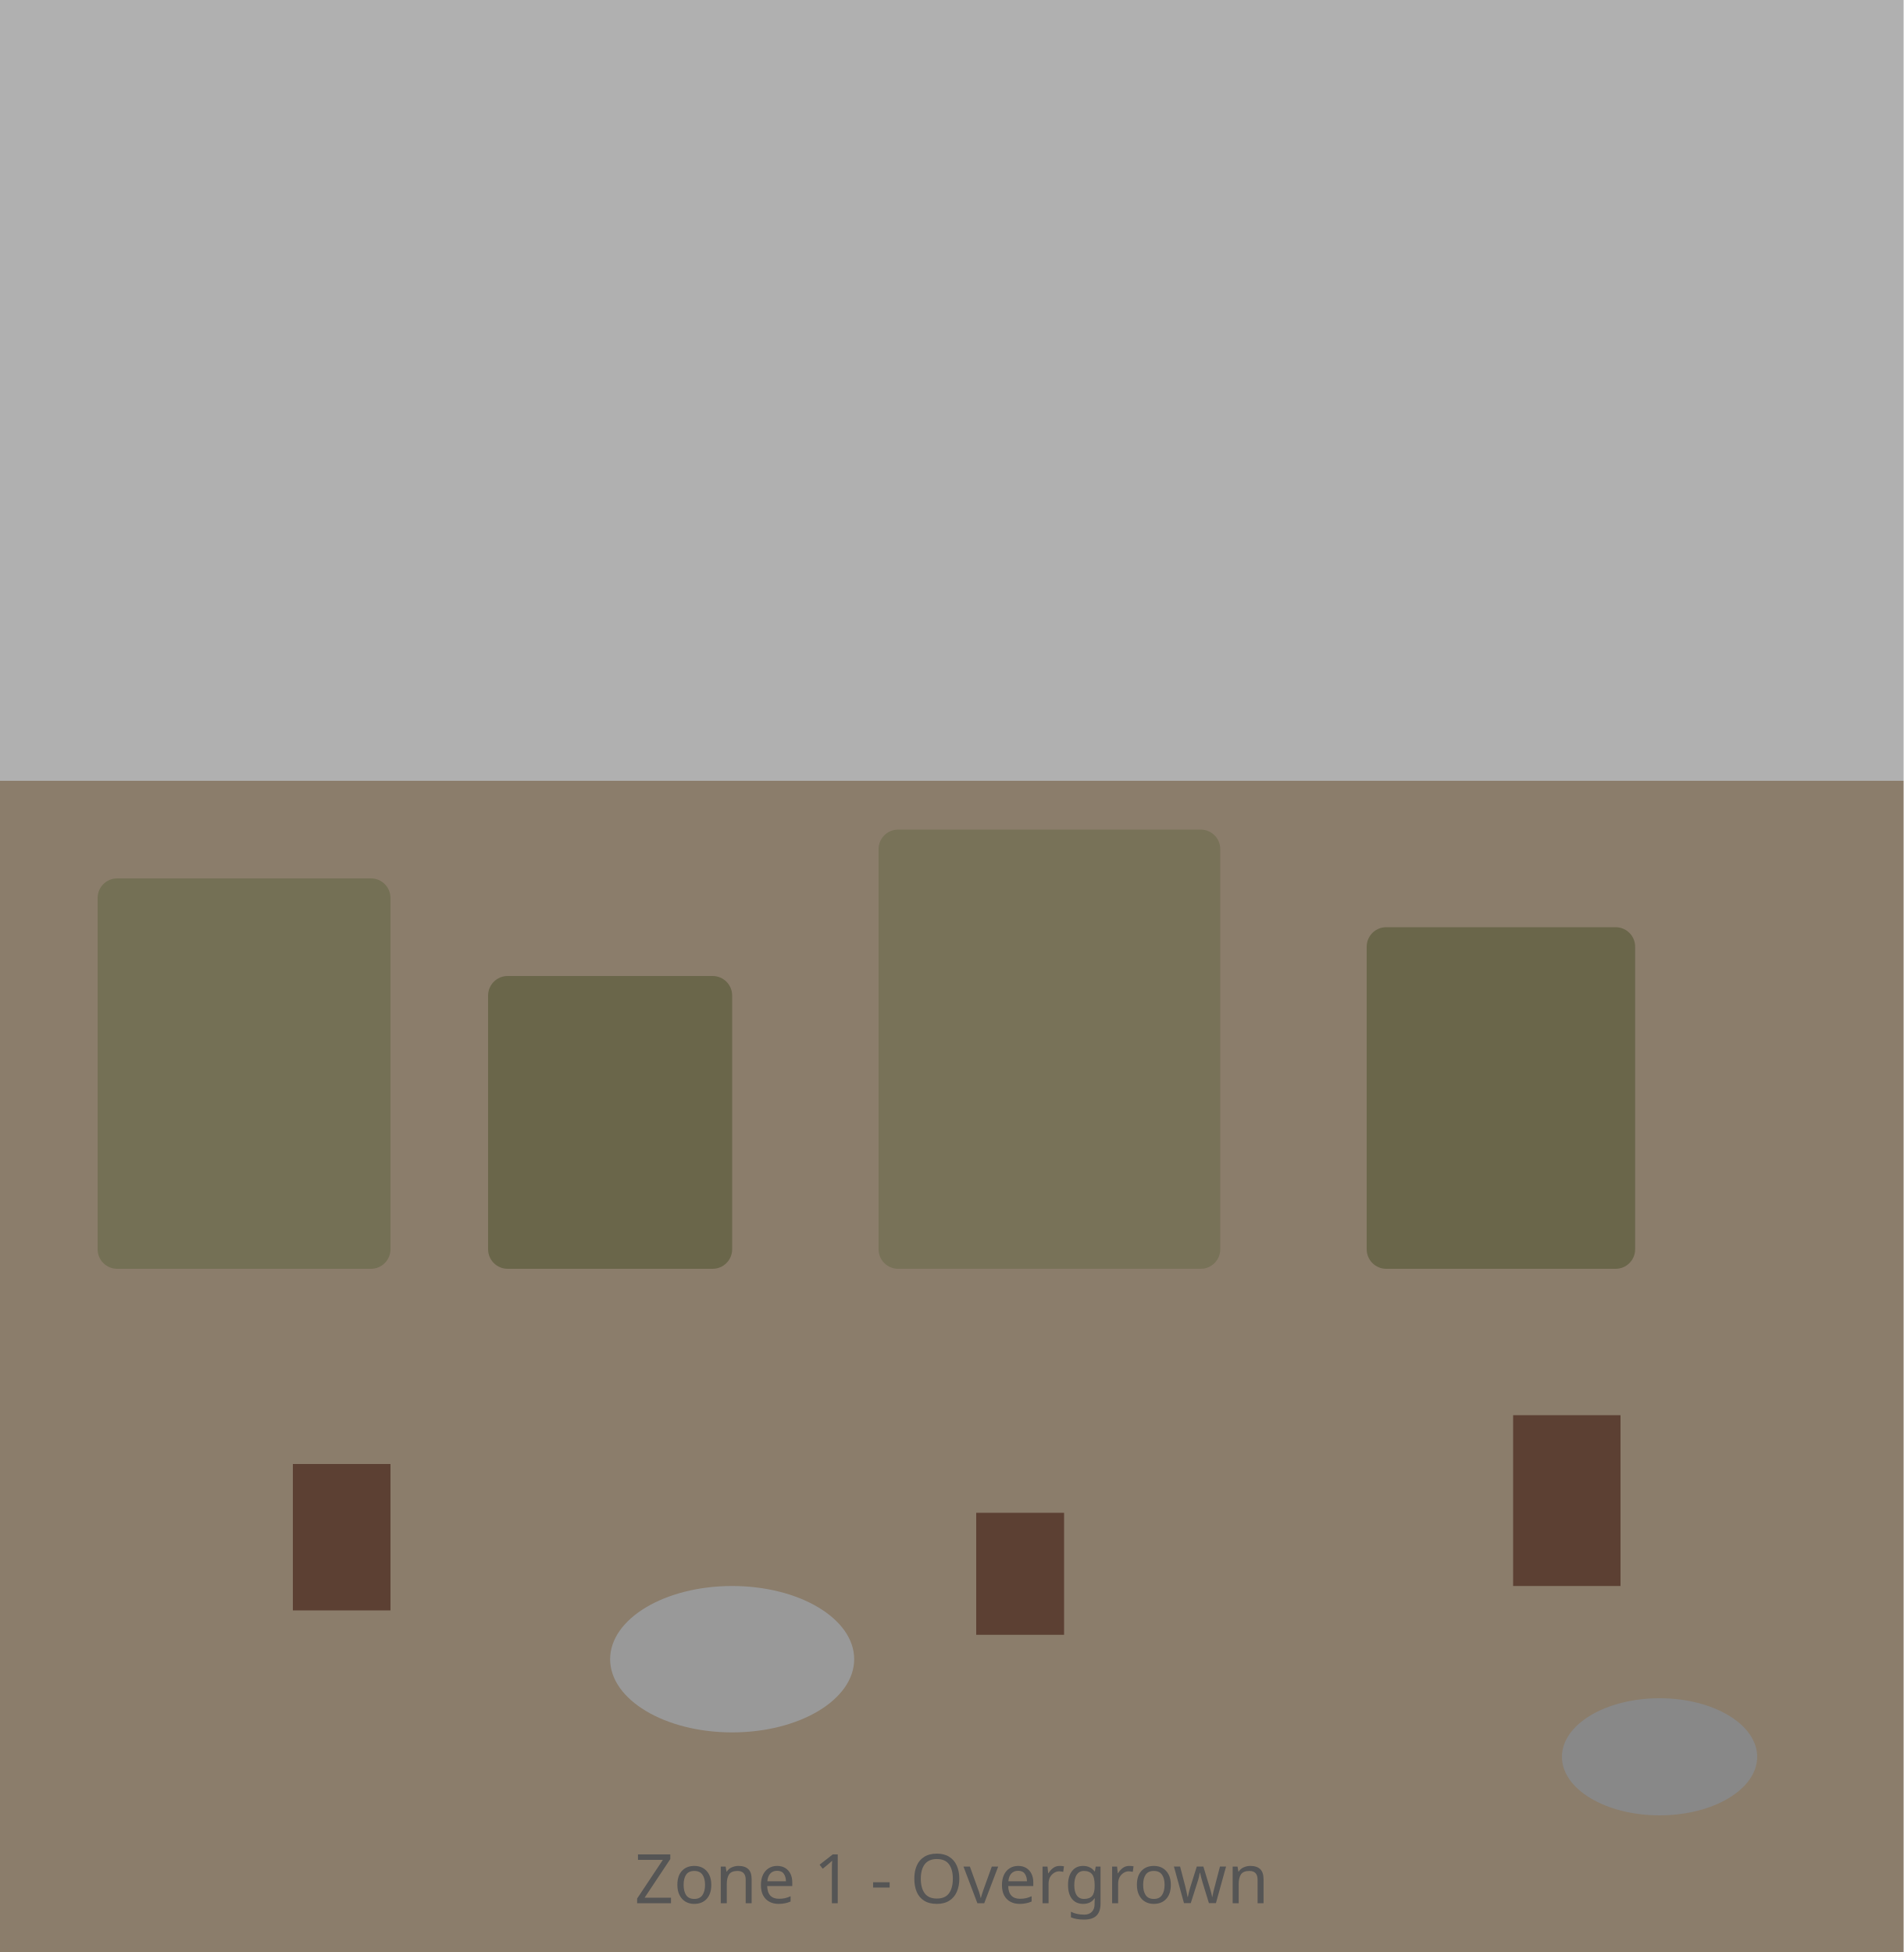
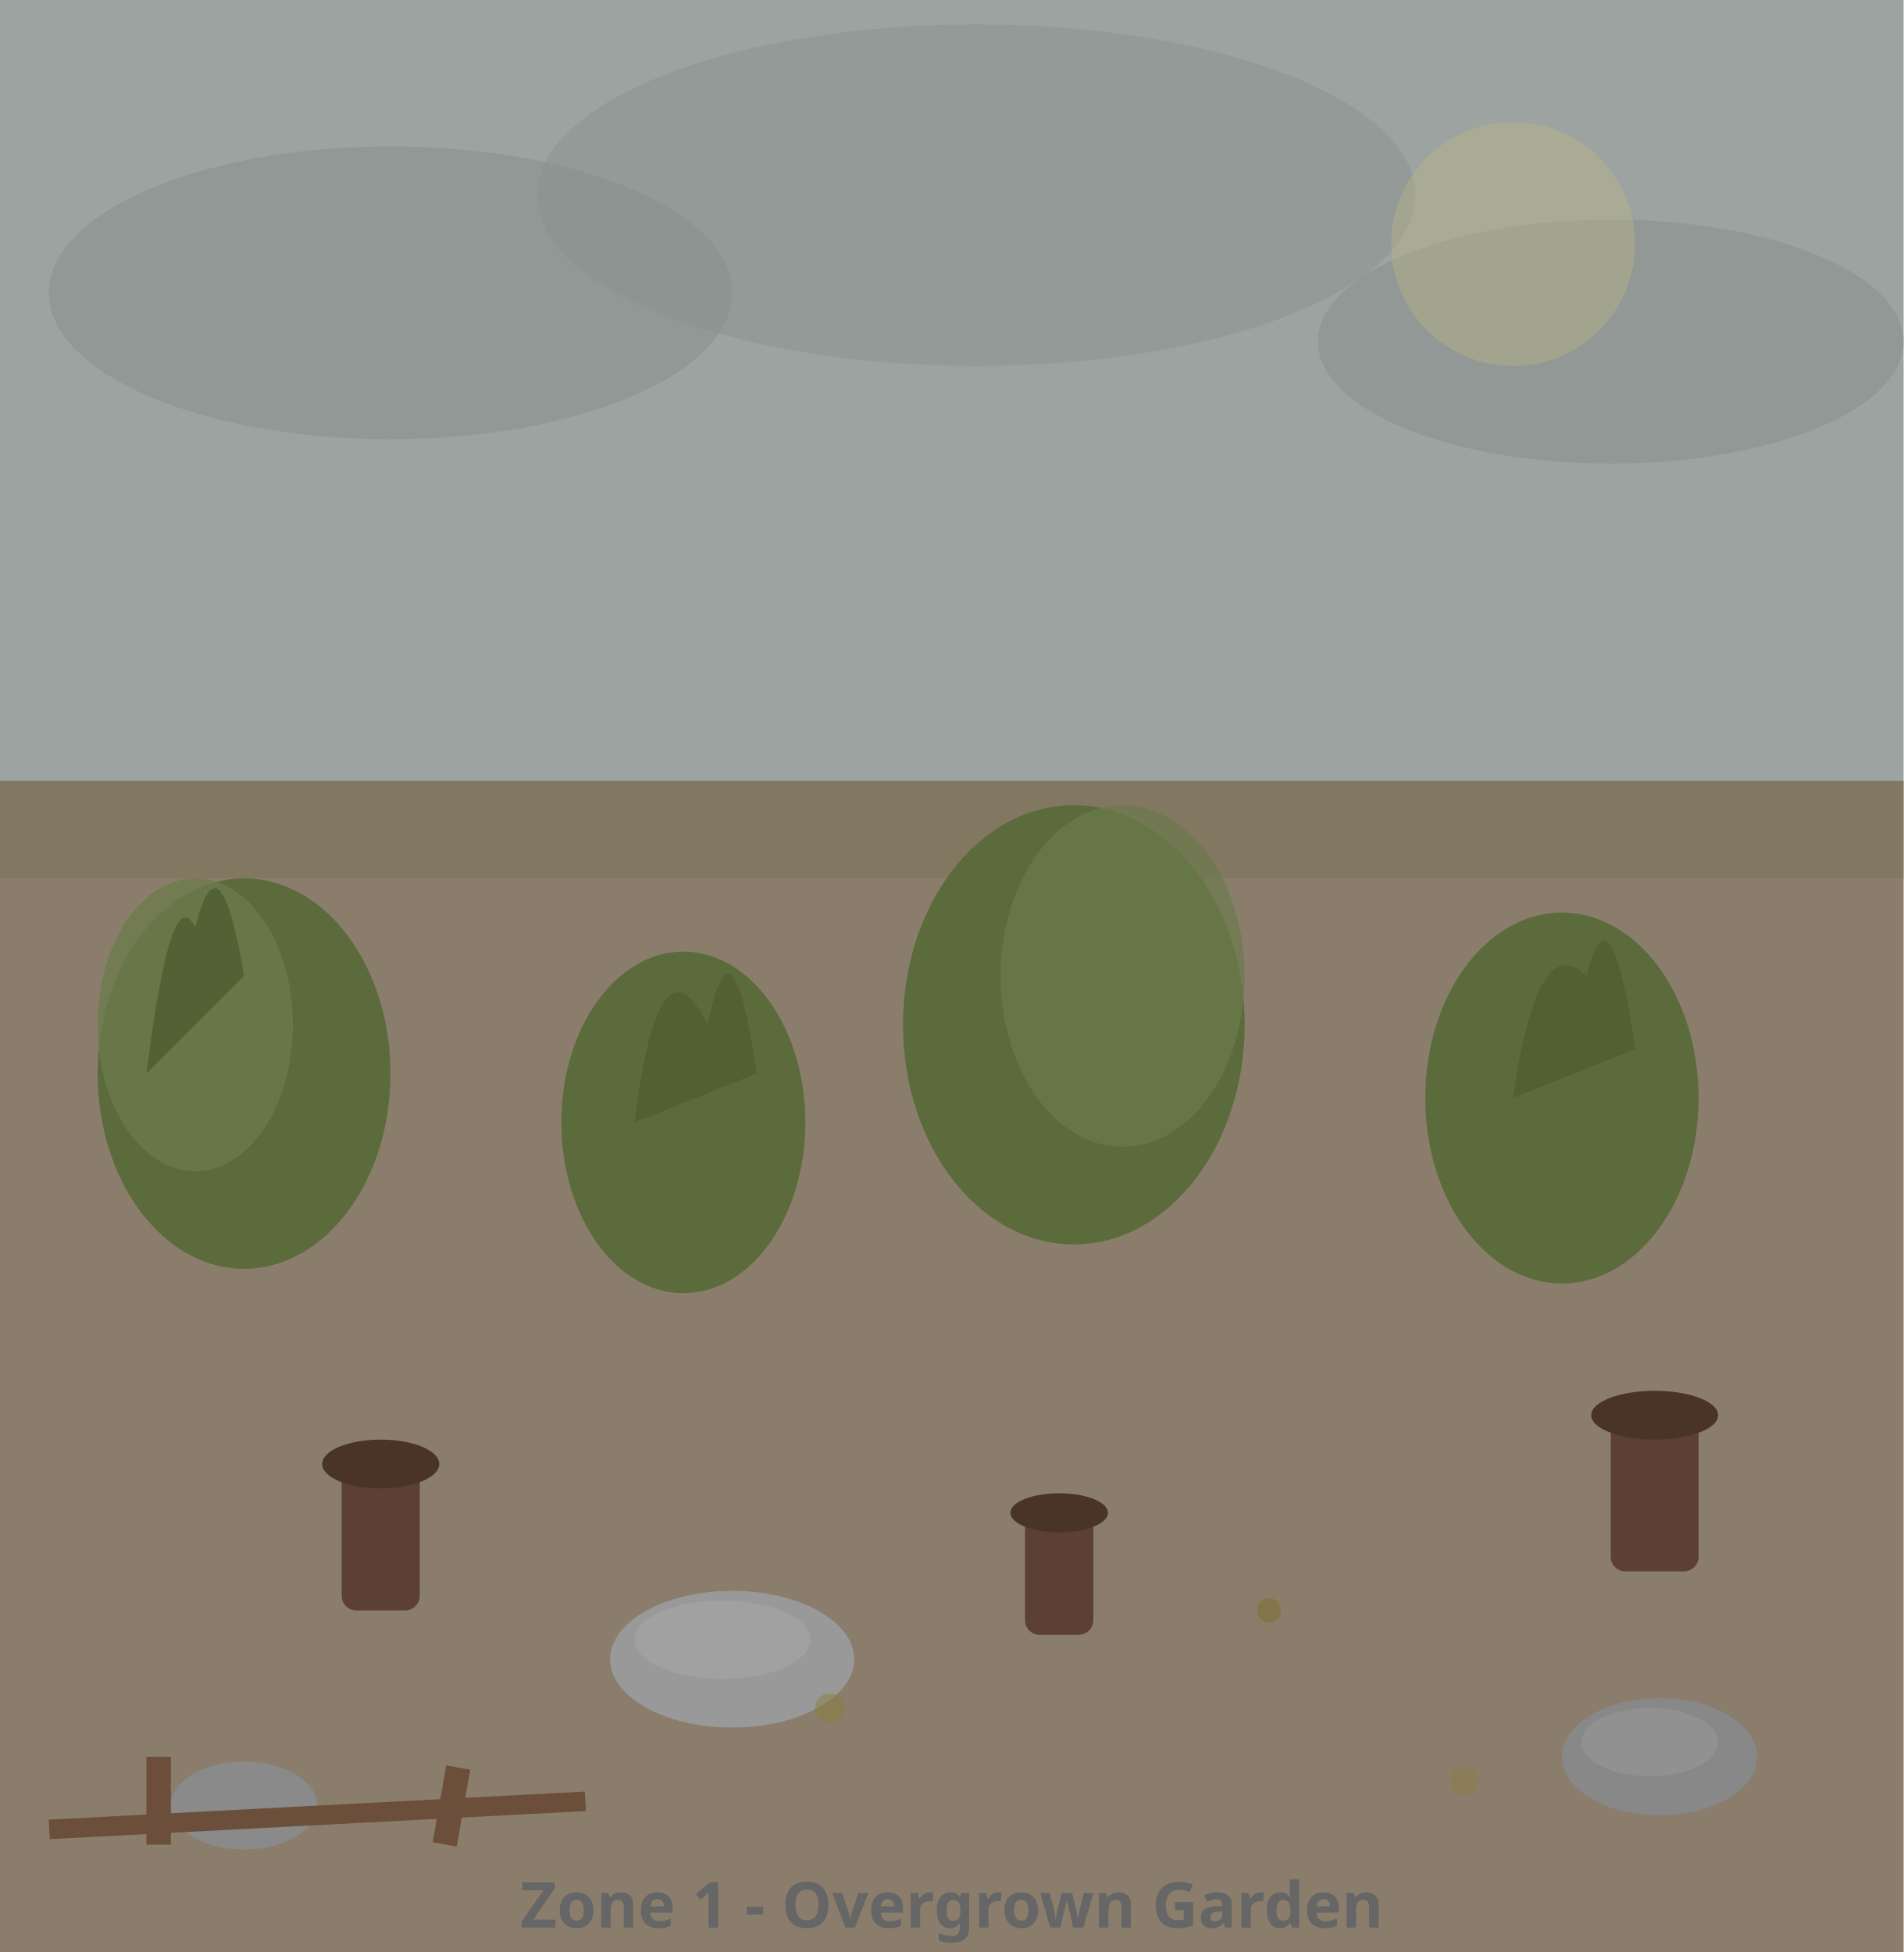
<svg xmlns="http://www.w3.org/2000/svg" viewBox="0 0 390 400" width="390" height="400">
-   <rect width="390" height="160" fill="#B0B0B0" />
+   <rect width="390" height="160" fill="#9CA3A0" />
+   <ellipse cx="80" cy="60" rx="70" ry="30" fill="#8A9190" opacity="0.6" />
+   <ellipse cx="200" cy="40" rx="90" ry="35" fill="#8A9190" opacity="0.5" />
+   <ellipse cx="330" cy="70" rx="60" ry="25" fill="#8A9190" opacity="0.6" />
+   <circle cx="310" cy="50" r="25" fill="#C8C078" opacity="0.3" />
  <rect y="160" width="390" height="240" fill="#8B7D6B" />
-   <rect x="20" y="180" width="60" height="80" rx="4" fill="#6B6B4B" opacity="0.7" />
-   <rect x="100" y="200" width="50" height="60" rx="4" fill="#5C5C3C" opacity="0.7" />
-   <rect x="180" y="170" width="70" height="90" rx="4" fill="#6B6B4B" opacity="0.6" />
-   <rect x="280" y="190" width="55" height="70" rx="4" fill="#5C5C3C" opacity="0.7" />
-   <rect x="60" y="300" width="20" height="30" fill="#5C4033" />
-   <rect x="200" y="310" width="18" height="25" fill="#5C4033" />
-   <rect x="310" y="290" width="22" height="35" fill="#5C4033" />
-   <ellipse cx="150" cy="340" rx="25" ry="15" fill="#999" />
+   <rect x="0" y="160" width="390" height="20" fill="#7A7258" opacity="0.5" />
+   <ellipse cx="50" cy="220" rx="30" ry="40" fill="#5C6B3C" />
+   <ellipse cx="40" cy="210" rx="20" ry="30" fill="#6B7B4B" opacity="0.8" />
+   <path d="M30,220 Q35,180 40,190 Q45,170 50,200Z" fill="#4A5A2C" opacity="0.7" />
+   <ellipse cx="140" cy="230" rx="25" ry="35" fill="#5C6B3C" />
+   <path d="M130,230 Q135,190 145,210 Q150,185 155,220Z" fill="#4A5A2C" opacity="0.6" />
+   <ellipse cx="220" cy="210" rx="35" ry="45" fill="#5C6B3C" />
+   <ellipse cx="230" cy="200" rx="25" ry="35" fill="#6B7B4B" opacity="0.7" />
+   <ellipse cx="320" cy="225" rx="28" ry="38" fill="#5C6B3C" />
+   <path d="M310,225 Q315,190 325,200 Q330,180 335,215Z" fill="#4A5A2C" opacity="0.6" />
+   <rect x="70" y="300" width="16" height="30" rx="3" fill="#5C4033" />
+   <ellipse cx="78" cy="300" rx="12" ry="5" fill="#4A3428" />
+   <rect x="210" y="310" width="14" height="25" rx="3" fill="#5C4033" />
+   <ellipse cx="217" cy="310" rx="10" ry="4" fill="#4A3428" />
+   <rect x="330" y="290" width="18" height="32" rx="3" fill="#5C4033" />
+   <ellipse cx="339" cy="290" rx="13" ry="5" fill="#4A3428" />
+   <ellipse cx="150" cy="340" rx="25" ry="14" fill="#999" />
+   <ellipse cx="148" cy="336" rx="18" ry="8" fill="#AAA" opacity="0.5" />
  <ellipse cx="340" cy="360" rx="20" ry="12" fill="#888" />
-   <text x="195" y="390" text-anchor="middle" font-family="sans-serif" font-size="14" fill="#555">Zone 1 - Overgrown</text>
+   <ellipse cx="338" cy="357" rx="14" ry="7" fill="#999" opacity="0.5" />
+   <ellipse cx="50" cy="370" rx="15" ry="9" fill="#8A8A8A" />
+   <rect x="10" y="370" width="110" height="4" fill="#6B4F3A" transform="rotate(-3 65 372)" />
+   <rect x="30" y="360" width="5" height="18" fill="#6B4F3A" />
+   <rect x="90" y="362" width="5" height="16" fill="#6B4F3A" transform="rotate(10 92 370)" />
+   <circle cx="170" cy="350" r="3" fill="#8B7D3C" opacity="0.5" />
+   <circle cx="260" cy="330" r="2.5" fill="#7B6D2C" opacity="0.5" />
+   <circle cx="300" cy="365" r="3" fill="#8B7D3C" opacity="0.4" />
+   <text x="195" y="395" text-anchor="middle" font-family="sans-serif" font-size="13" fill="#666" font-weight="bold">Zone 1 - Overgrown Garden</text>
</svg>
